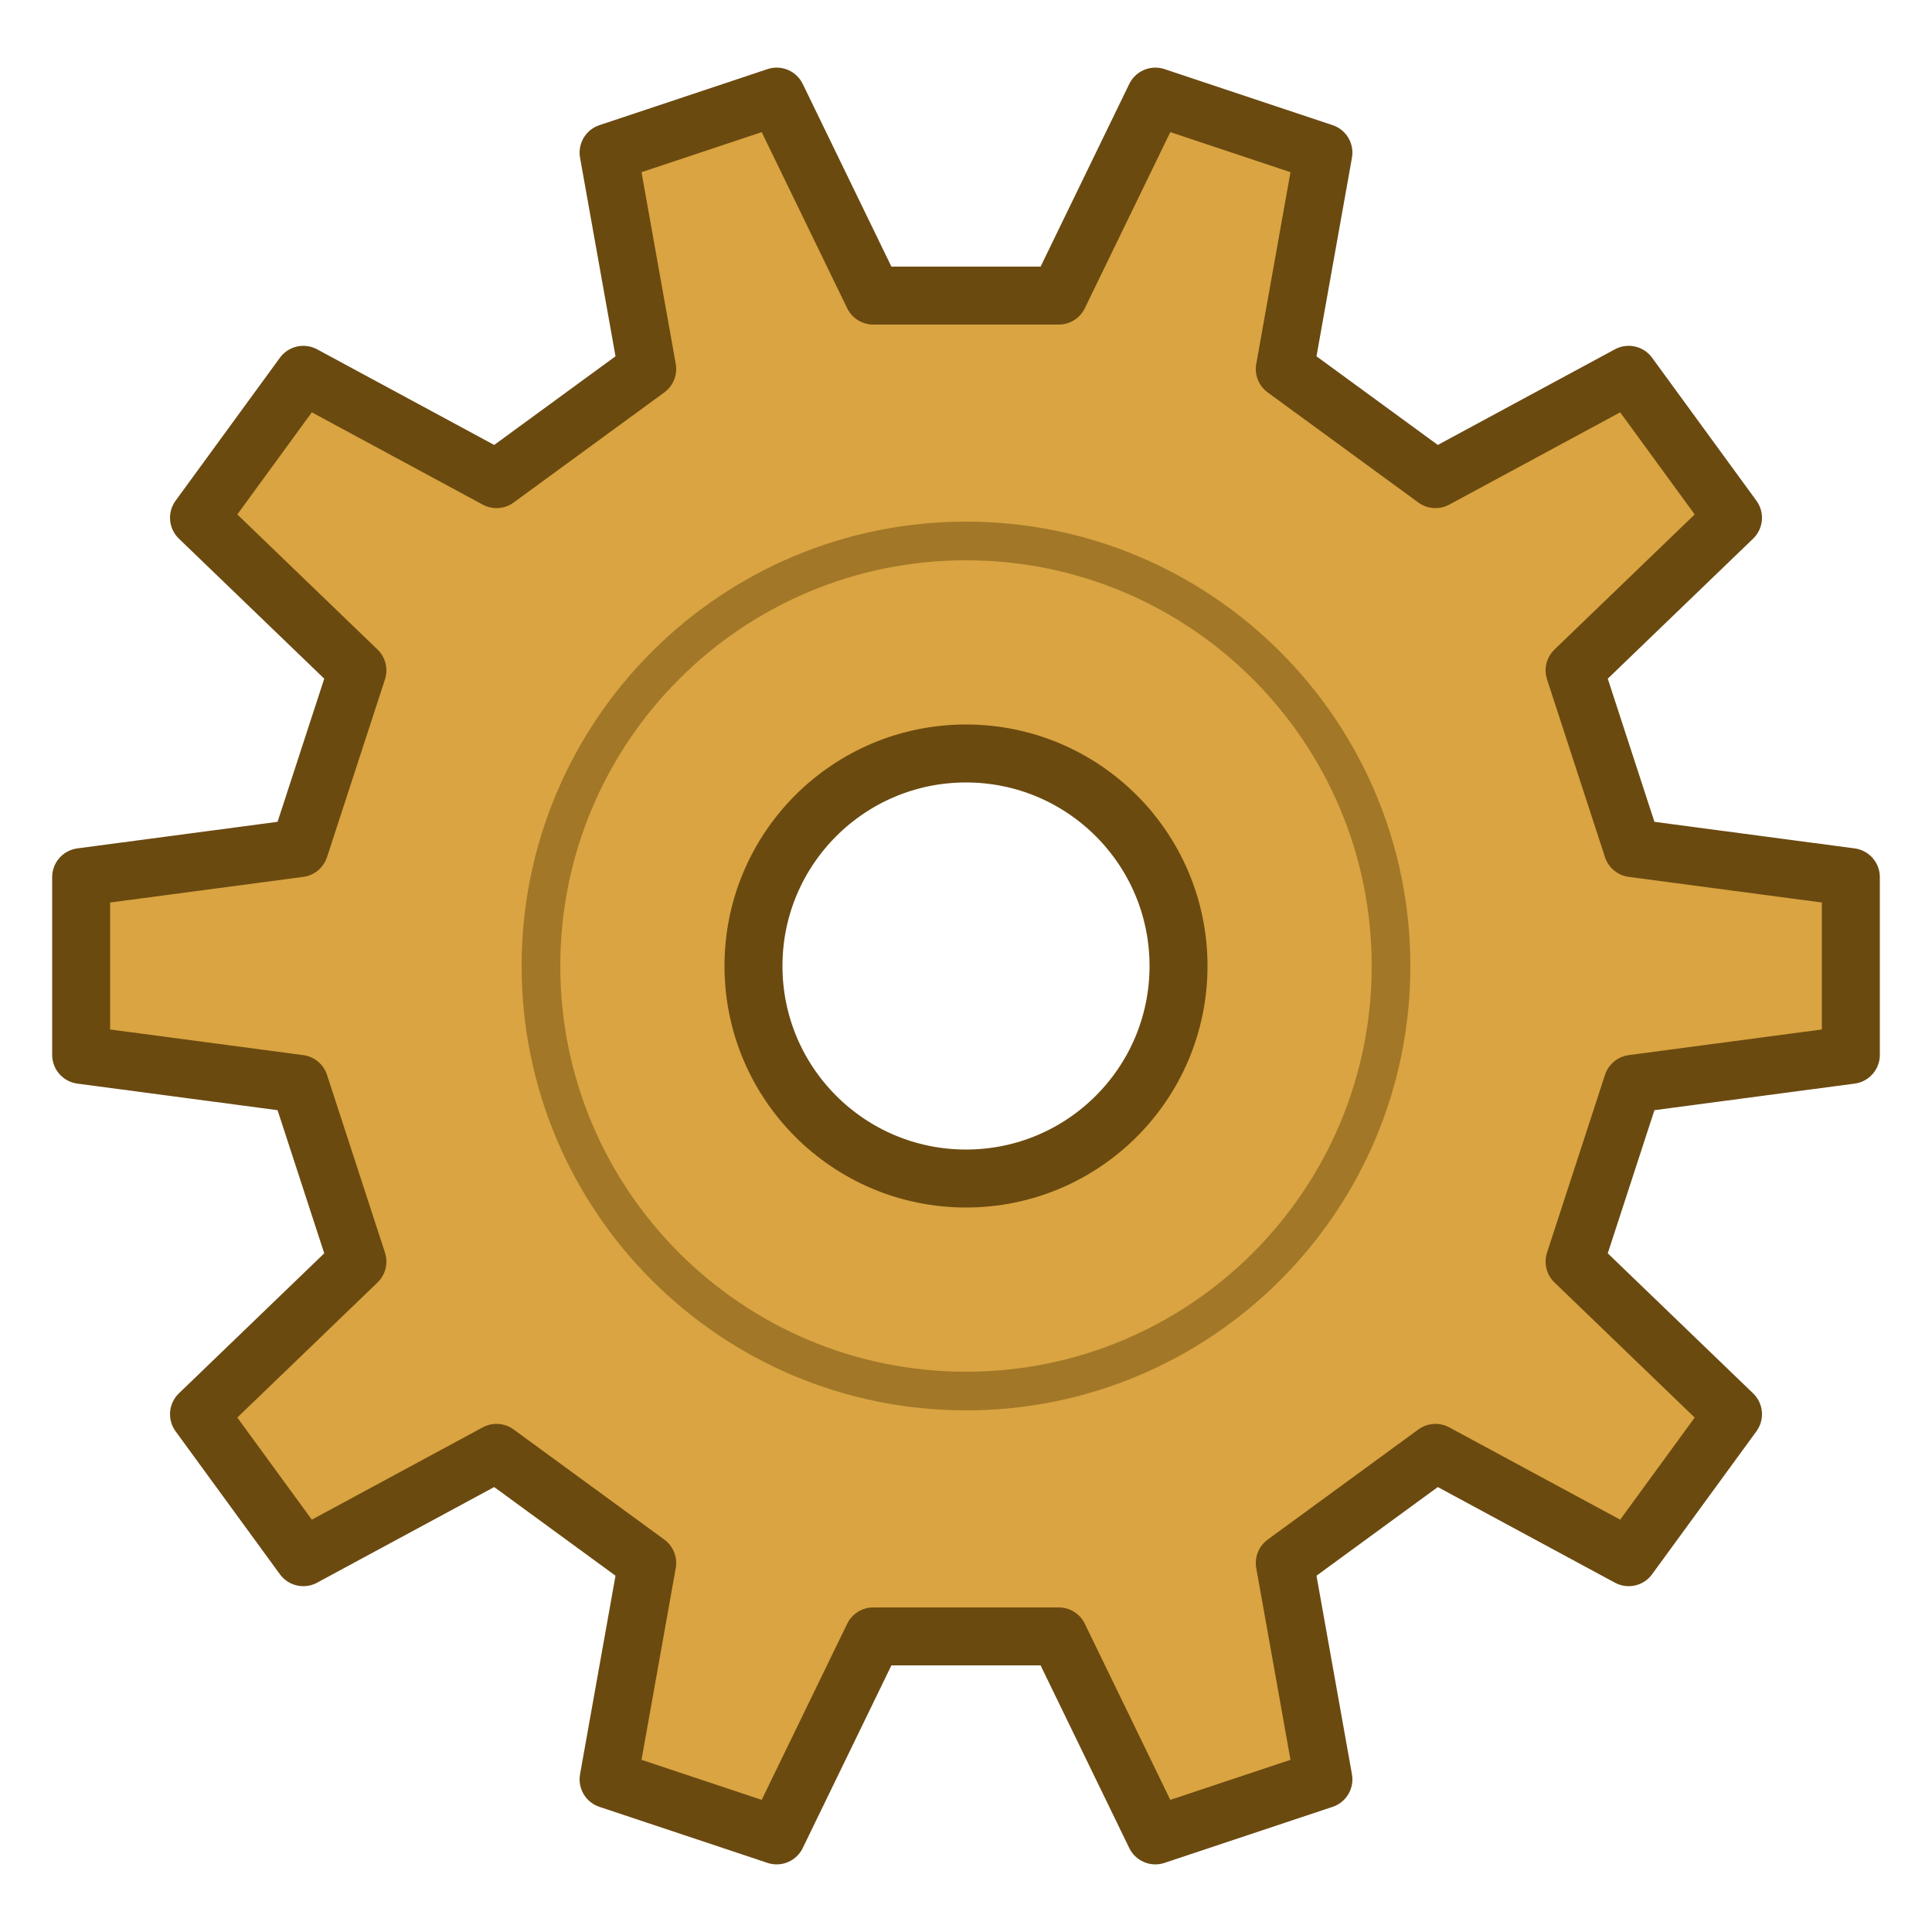
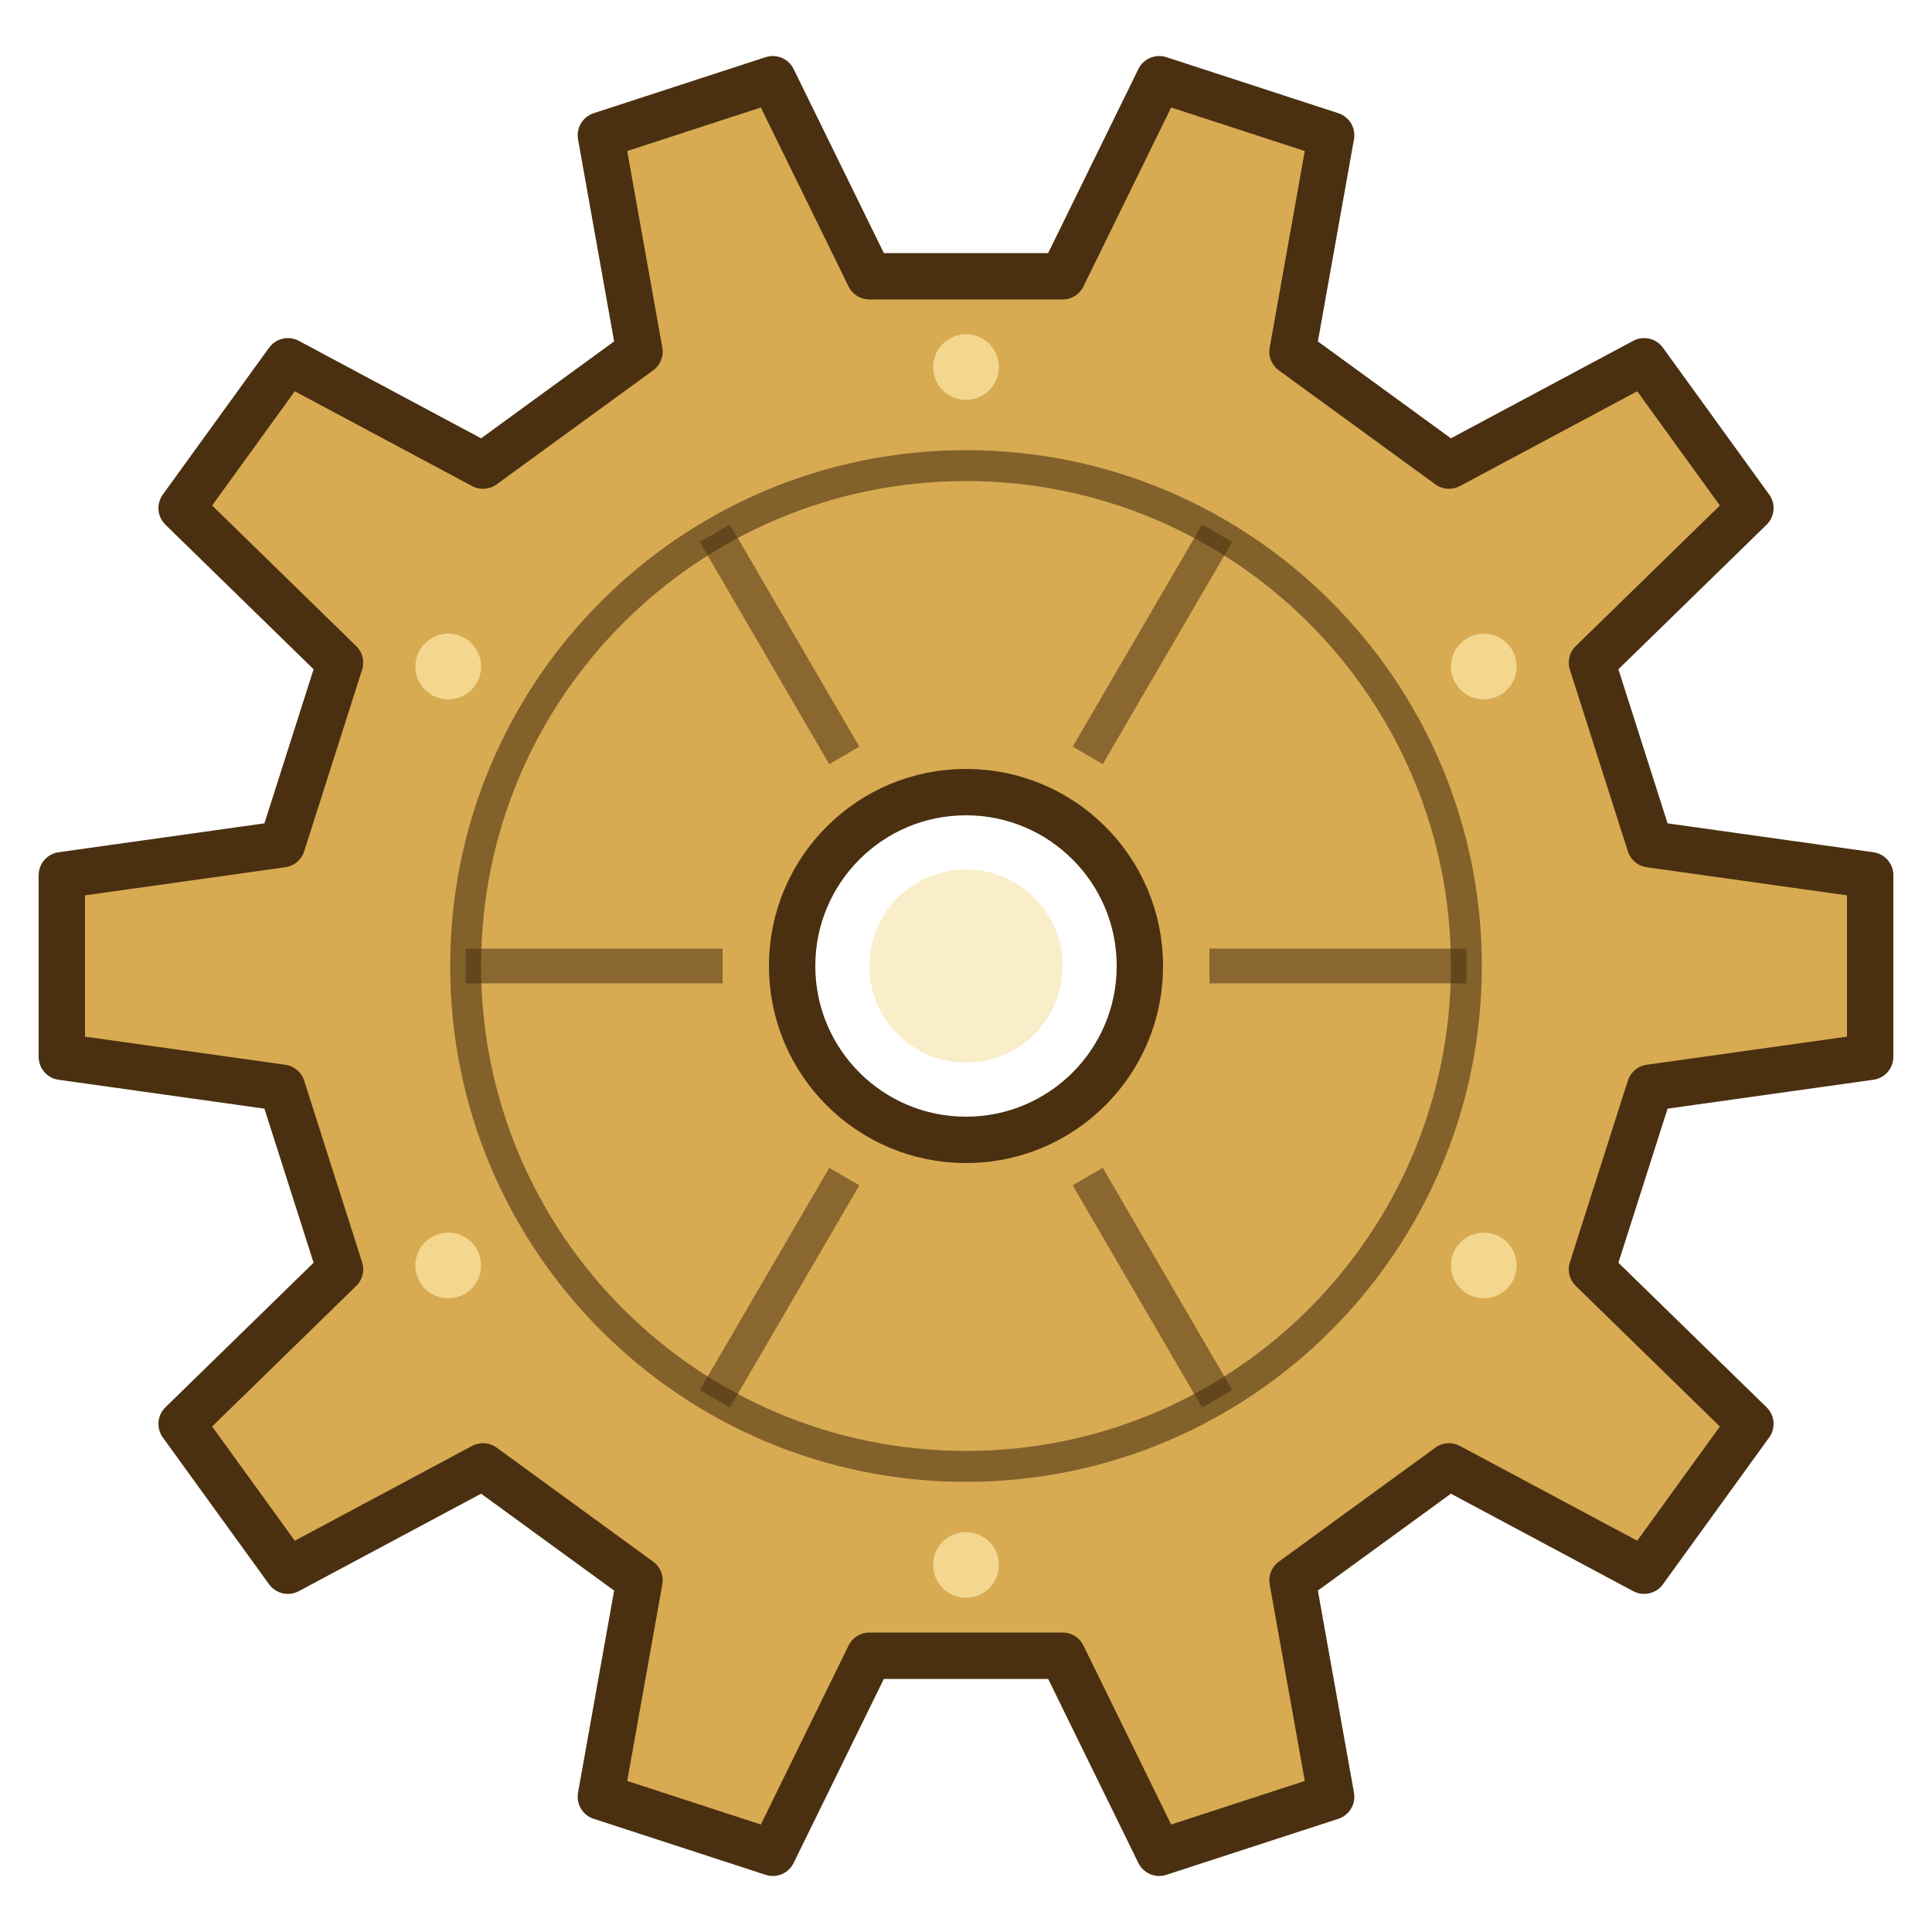
<svg xmlns="http://www.w3.org/2000/svg" viewBox="0 0 100 100" aria-hidden="true">
-   <path d="M84.5,43.9 L95.8,45.4 L95.8,54.6 L84.5,56.1 L81.5,65.3 L89.7,73.2 L84.3,80.6 L74.3,75.2 L66.5,80.9 L68.5,92.1 L59.8,95.0 L54.8,84.7 L45.2,84.7 L40.2,95.0 L31.5,92.1 L33.5,80.9 L25.7,75.2 L15.7,80.6 L10.3,73.2 L18.5,65.3 L15.5,56.1 L4.2,54.6 L4.2,45.4 L15.5,43.9 L18.5,34.7 L10.3,26.8 L15.7,19.4 L25.7,24.8 L33.5,19.1 L31.5,7.9 L40.2,5.0 L45.2,15.3 L54.8,15.3 L59.8,5.0 L68.5,7.9 L66.5,19.1 L74.3,24.8 L84.3,19.4 L89.7,26.8 L81.5,34.7 Z M61,50 A11,11 0 1 0 39,50 A11,11 0 1 0 61,50 Z" fill="#d9a441" fill-rule="evenodd" stroke="#6b4a10" stroke-width="3" stroke-linejoin="round" />
-   <circle cx="50" cy="50" r="22" fill="none" stroke="#6b4a10" stroke-width="2" opacity=".5" />
+   <path d="M85.4,43.7 L96.8,45.3 L96.8,54.7 L85.4,56.3 L82.4,65.7 L90.6,73.7 L85.1,81.3 L75.0,75.9 L66.9,81.8 L68.9,93.0 L60.0,95.9 L55.0,85.7 L45.0,85.7 L40.0,95.9 L31.1,93.0 L33.1,81.8 L25.0,75.9 L14.9,81.3 L9.4,73.7 L17.6,65.7 L14.6,56.3 L3.2,54.7 L3.2,45.3 L14.6,43.7 L17.6,34.3 L9.4,26.3 L14.9,18.7 L25.0,24.1 L33.1,18.2 L31.1,7.0 L40.0,4.1 L45.0,14.3 L55.0,14.3 L60.0,4.1 L68.9,7.0 L66.9,18.2 L75.0,24.1 L85.1,18.7 L90.6,26.3 L82.4,34.3 Z M59,50 A9,9 0 1 0 41,50 A9,9 0 1 0 59,50 Z" fill="#d8aa52" fill-rule="evenodd" stroke="#4a3010" stroke-width="2.4" stroke-linejoin="round" />
+   <circle cx="50" cy="50" r="25.9" fill="none" stroke="#4a3010" stroke-width="1.6" opacity=".6" />
+   <line x1="62.6" y1="50.0" x2="75.9" y2="50.0" stroke="#4a3010" stroke-width="1.8" opacity=".55" />
+   <line x1="56.3" y1="60.9" x2="63.0" y2="72.4" stroke="#4a3010" stroke-width="1.8" opacity=".55" />
+   <line x1="43.7" y1="60.9" x2="37.0" y2="72.4" stroke="#4a3010" stroke-width="1.8" opacity=".55" />
+   <line x1="37.4" y1="50.0" x2="24.1" y2="50.0" stroke="#4a3010" stroke-width="1.8" opacity=".55" />
+   <line x1="43.7" y1="39.1" x2="37.0" y2="27.6" stroke="#4a3010" stroke-width="1.8" opacity=".55" />
+   <line x1="56.3" y1="39.1" x2="63.0" y2="27.6" stroke="#4a3010" stroke-width="1.8" opacity=".55" />
+   <circle cx="76.8" cy="65.5" r="1.7" fill="#f6dc96" opacity=".9" />
+   <circle cx="50.0" cy="81.0" r="1.7" fill="#f6dc96" opacity=".9" />
+   <circle cx="23.2" cy="65.5" r="1.7" fill="#f6dc96" opacity=".9" />
+   <circle cx="23.2" cy="34.5" r="1.7" fill="#f6dc96" opacity=".9" />
+   <circle cx="50.0" cy="19.0" r="1.7" fill="#f6dc96" opacity=".9" />
+   <circle cx="76.8" cy="34.5" r="1.7" fill="#f6dc96" opacity=".9" />
+   <circle cx="50" cy="50" r="5.0" fill="#f6dc96" opacity=".5" />
</svg>
